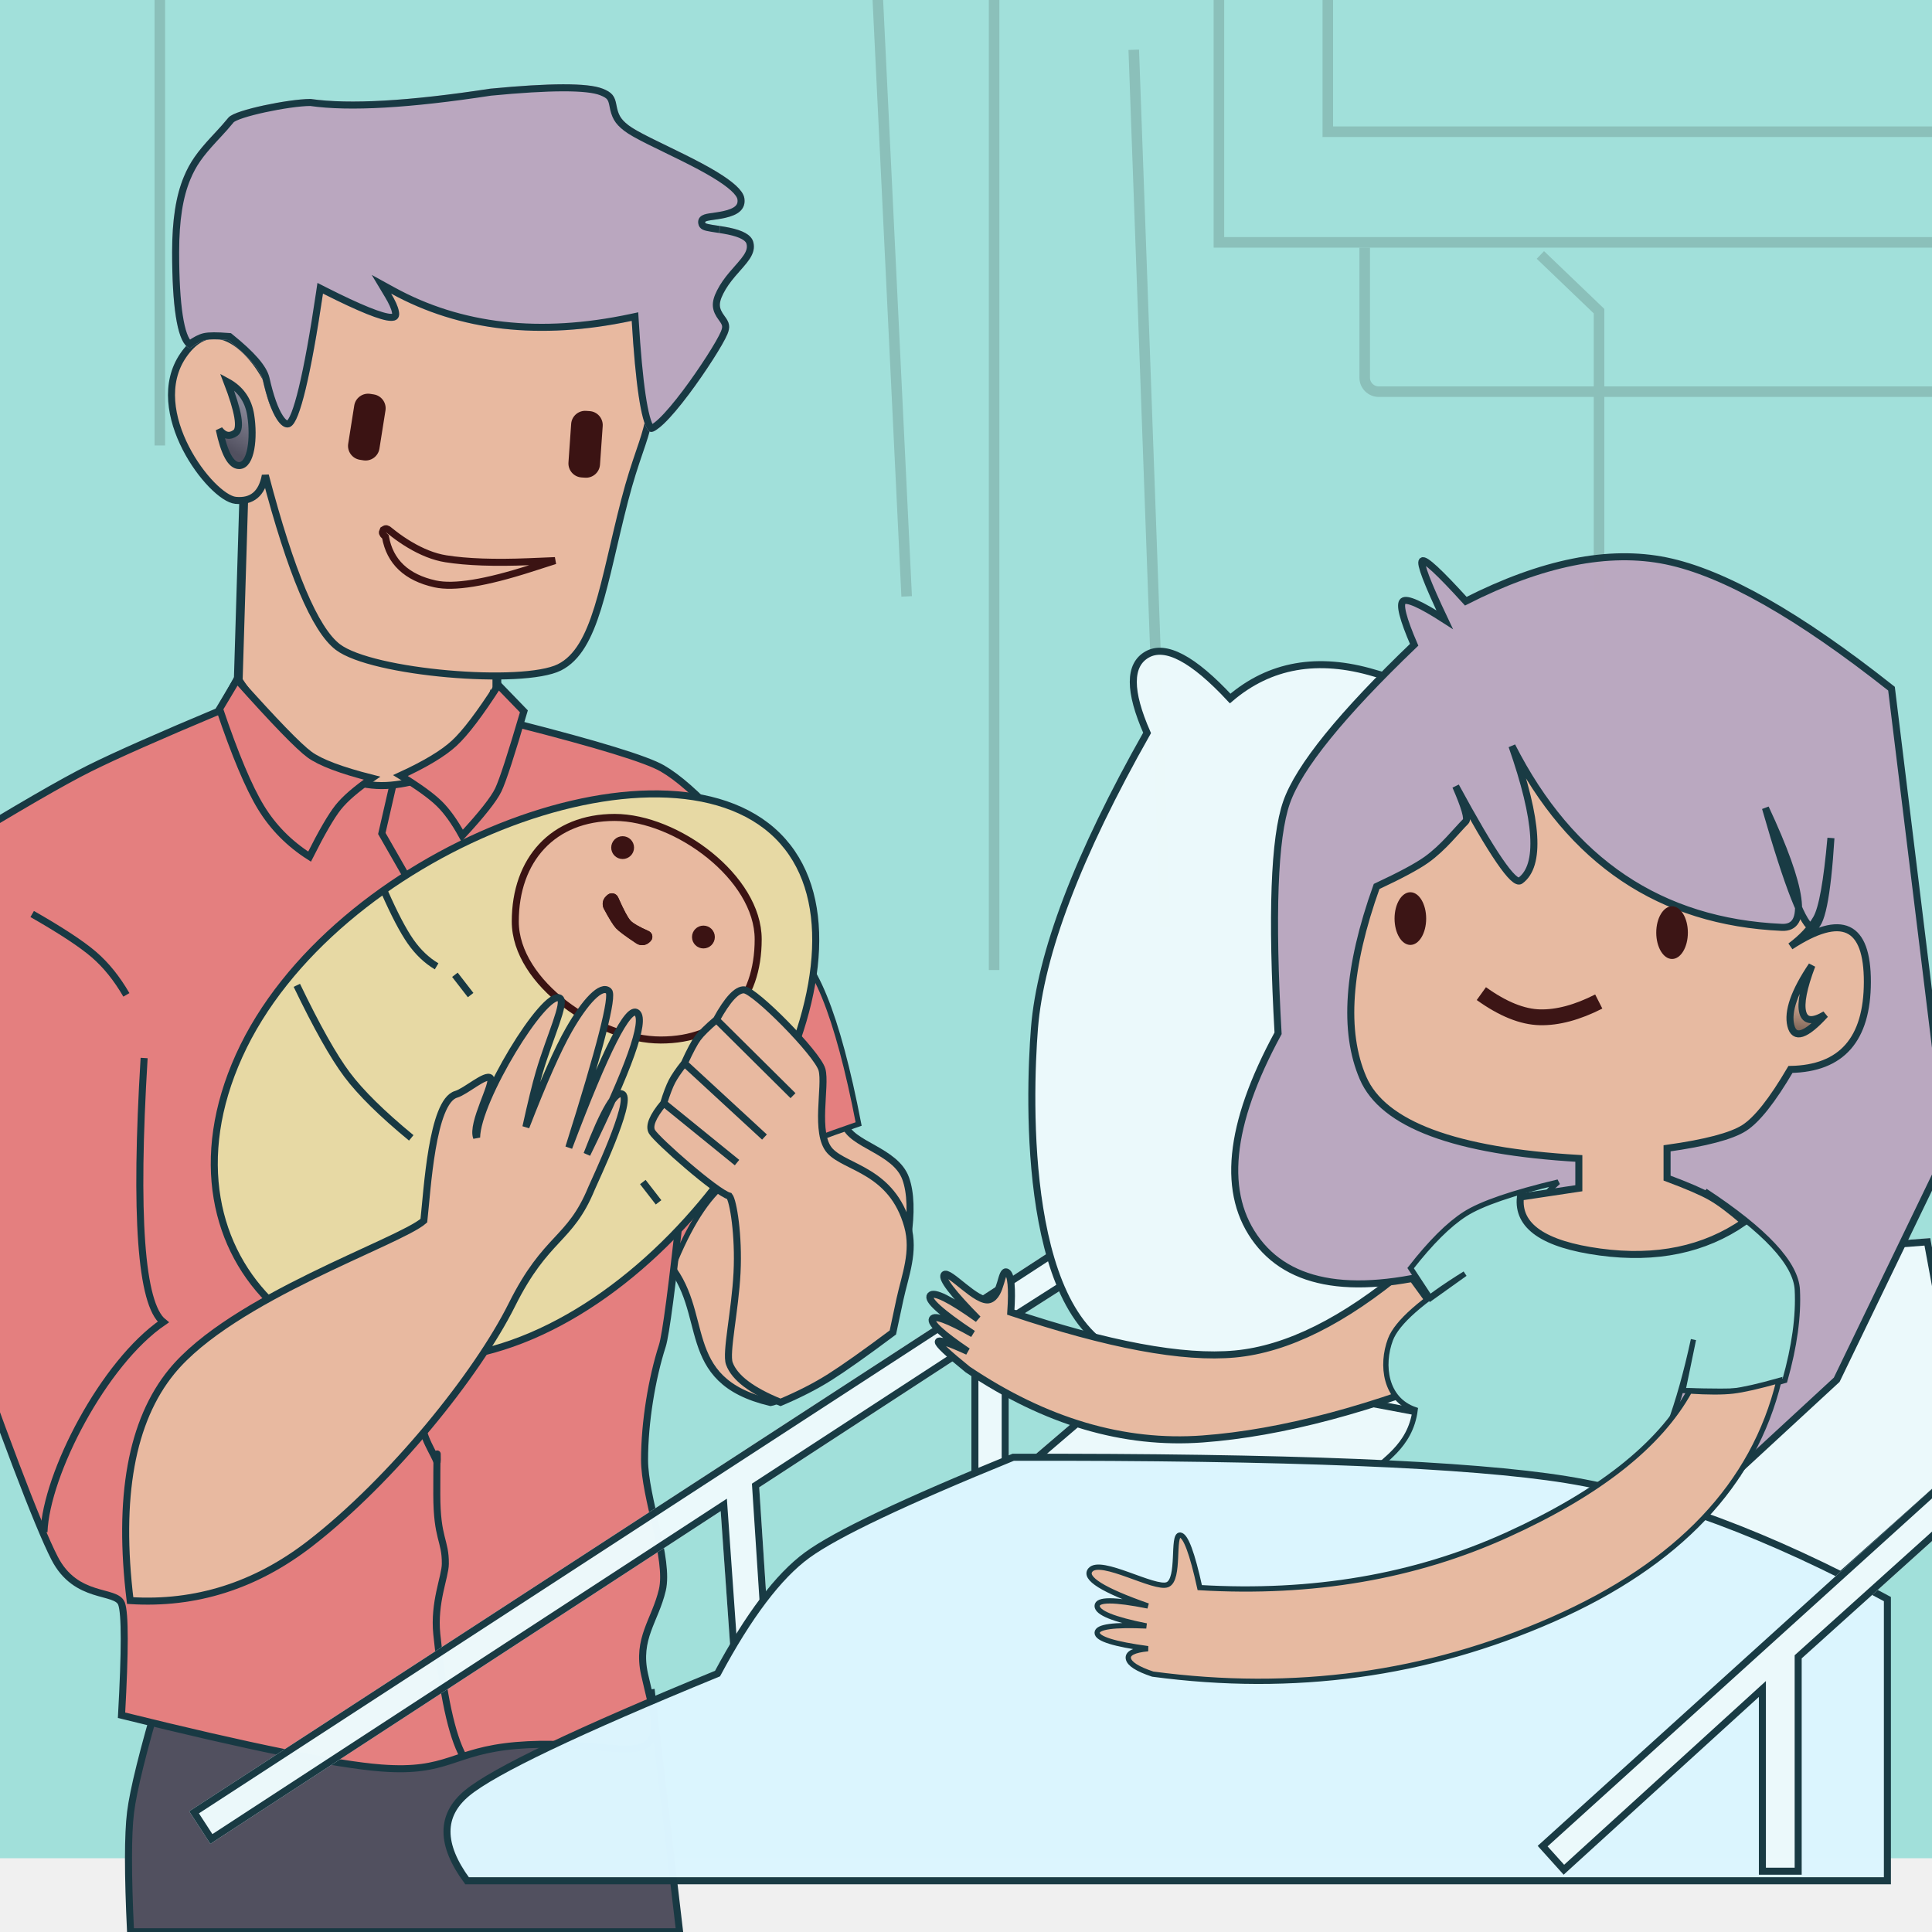
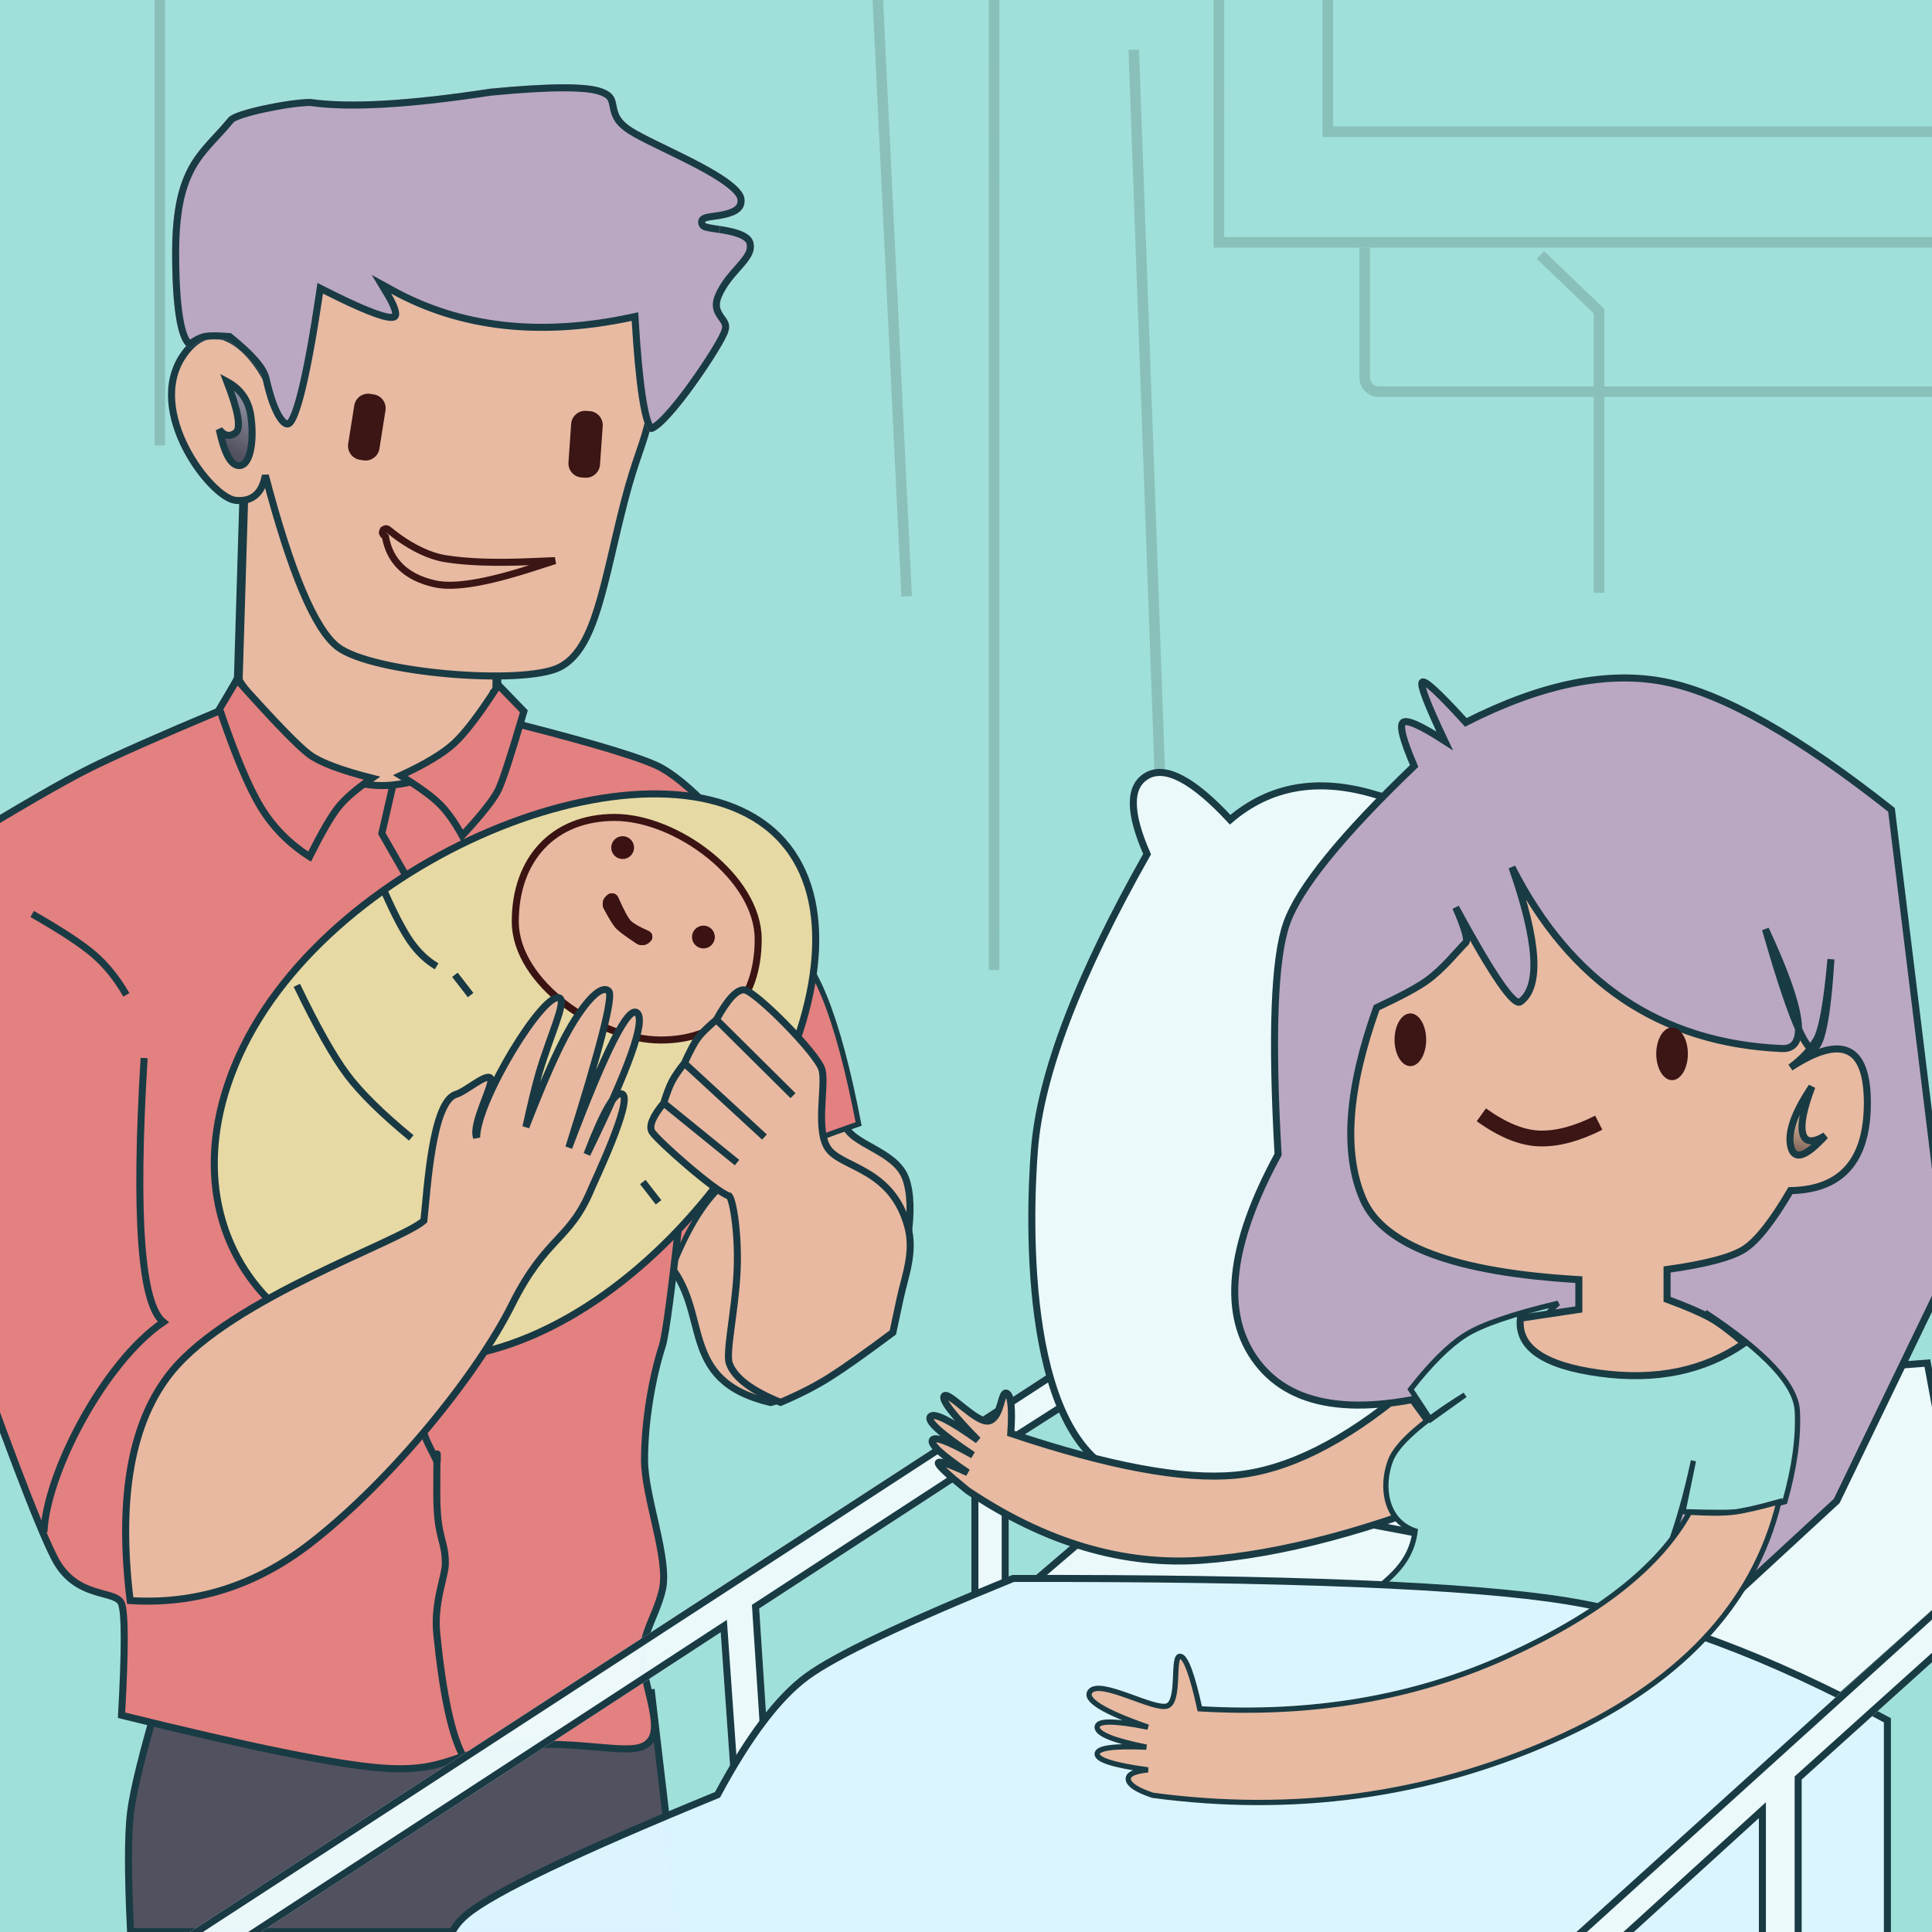
<svg xmlns="http://www.w3.org/2000/svg" xmlns:xlink="http://www.w3.org/1999/xlink" width="1100px" height="1100px" viewBox="0 0 1100 1100" version="1.1">
  <defs>
    <rect id="path-1" x="1003" y="31" width="497" height="152" />
    <linearGradient x1="73.494%" y1="27.704%" x2="59.926%" y2="87.672%" id="linearGradient-2">
      <stop stop-color="#898898" offset="0%" />
      <stop stop-color="#51505F" offset="100%" />
    </linearGradient>
    <path d="M86.888,119.151 C107.332,129.509 120.263,134.687 125.682,134.687 C133.811,134.687 129.328,125.233 125.682,119.151 C164.768,140.614 210.431,145.793 262.672,134.687 C264.865,171.297 268.034,192.137 272.178,197.205 C278.17,204.158 312.523,153.448 317.141,142.299 C321.759,131.151 308.11,132.347 314.822,119.151 C321.535,105.955 334.445,99.831 331.914,89.883 C329.384,79.936 304.917,81.098 304.507,78.6 C304.097,76.103 328.917,78.6 326.813,64.866 C324.71,51.132 272.208,32.105 260.789,23.274 C249.37,14.442 258.702,7.503 246.179,2.501 C237.83,-0.834 216.448,-0.834 182.031,2.501 C135.918,9.57 101.858,11.517 79.85,8.339 C69.246,8.35 36.988,14.13 32.954,19.092 C17.674,37.889 1,45.036 1,95.573 C1,129.264 4.344,147.527 11.033,150.362 C14.561,147.698 17.51,146.107 19.881,145.591 C22.251,145.076 26.609,145.076 32.954,145.591 C44.788,155.143 51.306,162.584 52.508,167.914 C57.672,190.815 63.817,196.718 67.892,195.163 C73.39,193.067 79.722,167.729 86.888,119.151 Z" id="path-3" />
    <path d="M64.805,41.635 L65.74,41.635 L65.74,41.635 C67.885,41.635 69.624,43.374 69.624,45.519 C69.624,45.953 69.551,46.384 69.409,46.795 C66.827,54.217 65.536,59.055 65.536,61.307 C65.536,63.444 66.698,67.228 69.022,72.661 L69.022,72.661 C69.797,74.474 68.957,76.571 67.144,77.347 C66.7,77.537 66.223,77.635 65.74,77.635 L64.933,77.635 L64.933,77.635 C62.153,77.635 59.737,75.725 59.095,73.021 C57.375,65.78 56.515,61.048 56.515,58.826 C56.515,56.643 57.344,52.403 59.002,46.107 L59.002,46.107 C59.696,43.471 62.079,41.635 64.805,41.635 Z" id="path-4" />
    <polygon id="path-5" points="590.411 418.779 992 387.922 1015.676 515.77 899.746 619.375 459.301 530.926" />
    <polygon id="path-6" points="-20.114 538.954 592.612 538.626 592.612 560.718 522.491 560.123 467.856 644.254 450.031 632.678 496.723 560.78 352.527 561.001 307.742 640.867 288.966 628.674 326.769 560.413 -20.114 561.046" />
    <linearGradient x1="26.583%" y1="43.423%" x2="21.674%" y2="96.154%" id="linearGradient-7">
      <stop stop-color="#000000" stop-opacity="0" offset="0%" />
      <stop stop-color="#000000" stop-opacity="0.467" offset="100%" />
    </linearGradient>
    <polygon id="path-8" points="764.999 612.919 1083.824 612.075 1083.824 634.167 948.134 634.167 865.719 725.7 847.603 709.388 915.331 634.167 764.999 635.011" />
  </defs>
  <g id="Main" stroke="none" stroke-width="1" fill="none" fill-rule="evenodd">
    <g id="story" transform="translate(-312, -364)">
+       <rect id="Rectangle-9" fill="#A0E0DA" x="0" y="0" width="3000" height="1500" />
      <g id="clouds" transform="translate(-23, 294)" fill="#ECF9FB">
        <circle id="Oval-3" cx="579" cy="387" r="387" />
        <ellipse id="Oval-4" cx="910.5" cy="126.5" rx="136.5" ry="20.5" />
        <ellipse id="Oval-5" cx="953.5" cy="332" rx="100.5" ry="16" />
        <ellipse id="Oval-6" cx="216.5" cy="643" rx="216.5" ry="21" />
        <ellipse id="Oval-7" cx="192" cy="164.5" rx="158" ry="17.5" />
      </g>
      <g id="wall" opacity="0.99" transform="translate(0, 322)">
-         <rect id="Rectangle" fill="#A0E0DA" x="0" y="0" width="1500" height="1100" />
+         <rect id="Rectangle" fill="#A0E0DA" x="0" y="0" width="1500" height="1185.883" />
        <rect id="Rectangle-5" stroke="#8ABFB9" stroke-width="6" x="1089" y="162" width="361" height="103" rx="8" />
        <polyline id="Path-23" stroke="#8ABFB9" stroke-width="6" points="1189.033 187.159 1222.43 219.165 1222.43 379.478" />
        <path d="M878,37.774 L878,594.291" id="Path-25" stroke="#8ABFB9" stroke-width="6" />
        <path d="M957.516,70.341 L975.508,569.833" id="Path-24" stroke="#8ABFB9" stroke-width="6" />
        <path d="M811,25.137 L828.215,381.569" id="Path-26" stroke="#8ABFB9" stroke-width="6" />
        <path d="M403,14.336 L403,295.636" id="Path-27" stroke="#8ABFB9" stroke-width="6" />
        <g id="Rectangle-4">
          <use fill="#A0E0DA" fill-rule="evenodd" xlink:href="#path-1" />
          <rect stroke="#8ABFB9" stroke-width="6" x="1006" y="34" width="491" height="146" />
        </g>
        <rect id="Rectangle-3" stroke="#8ABFB9" stroke-width="6" x="1068" y="34" width="382" height="83" />
      </g>
-       <g id="father" transform="translate(283, 412)">
+       <g id="father" opacity="0.99" transform="translate(283, 412)">
        <g id="head" transform="translate(126, 0)">
          <path d="M43.383,182.945 L38.18,354.879 C64.354,418.134 87.585,450.858 107.875,453.051 C128.165,455.244 154.171,427.841 185.895,370.844 L185.895,313.582 L43.383,182.945 Z" id="nest" stroke="#183943" stroke-width="5" fill="#E8B9A0" />
          <path d="M59.41,181.408 C58.215,166.571 29.462,122.256 7.408,154.216 C-14.645,186.176 23.086,235.506 37.136,236.877 C46.503,237.792 52.148,233.05 54.07,222.653 C68.557,277.857 82.305,310.427 95.313,320.362 C114.824,335.264 200.662,342.345 221.502,331.958 C242.343,321.571 246.474,284.011 258.661,236.877 C270.848,189.743 280.032,195.618 266.627,140.077 C253.221,84.535 247.41,60.626 193.619,42.923 C139.829,25.221 96.426,49.622 64.428,73.532 C32.43,97.443 60.604,196.246 59.41,181.408 Z" id="face" stroke="#183943" stroke-width="4" fill="#E8B9A0" />
          <g id="moth" transform="translate(122, 255)" stroke="#3B1313" stroke-width="4">
            <path d="M0.233,2.416 C0.023,2.208 -0.153,2.032 -0.295,1.887 C-0.442,1.738 -0.555,1.62 -0.64,1.528 C-0.696,1.468 -0.743,1.415 -0.787,1.363 C-0.832,1.308 -0.832,1.308 -0.9,1.217 C-0.99,1.103 -0.99,1.103 -1.198,0.611 C-1.376,0.075 -1.376,0.075 -0.798,-1.272 C0.519,-2.065 0.519,-2.065 1.128,-1.929 C1.673,-1.749 1.673,-1.749 1.806,-1.658 C1.915,-1.592 2.01,-1.524 2.135,-1.428 C2.277,-1.319 2.423,-1.203 2.819,-0.884 C3.834,-0.066 4.418,0.398 5.28,1.058 C8.039,3.174 10.966,5.196 14.162,7.102 C21.04,11.204 27.997,14.053 34.794,15.136 C46.792,17.049 62.614,17.608 82.24,16.803 L89.774,16.493 L83.384,20.496 C52.891,39.594 32.44,47.987 21.452,45.56 C4.761,41.873 -2.266,27.216 0.233,2.416 Z" id="status-2" opacity="0" />
            <path d="M0.456,2.638 C0.145,2.33 -0.105,2.08 -0.295,1.887 C-0.442,1.738 -0.555,1.62 -0.64,1.528 C-0.696,1.468 -0.743,1.415 -0.787,1.363 C-0.832,1.308 -0.832,1.308 -0.9,1.217 C-0.99,1.103 -0.99,1.103 -1.198,0.611 C-1.376,0.075 -1.376,0.075 -0.798,-1.272 C0.519,-2.065 0.519,-2.065 1.128,-1.929 C1.673,-1.749 1.673,-1.749 1.806,-1.658 C1.915,-1.592 2.01,-1.524 2.135,-1.428 C2.277,-1.319 2.423,-1.203 2.819,-0.884 C3.834,-0.066 4.418,0.398 5.28,1.058 C8.039,3.174 10.966,5.196 14.162,7.102 C21.04,11.204 27.997,14.053 34.794,15.136 C46.792,17.049 62.614,17.608 82.24,16.803 L97.015,16.196 L82.932,20.706 C57.439,28.868 39.442,31.81 28.729,29.443 C12.487,25.855 2.942,16.853 0.456,2.638 Z" id="status-1" />
          </g>
          <rect id="eye-right" fill="#3B1313" transform="translate(111.8615, 195.174) rotate(9) translate(-111.8615, -195.174) " x="102.861" y="176.174" width="18" height="38" rx="8" />
          <rect id="eye-left" fill="#3B1313" transform="translate(236.4048, 204.9553) rotate(4) translate(-236.4048, -204.9553) " x="227.405" y="185.955" width="18" height="38" rx="8" />
          <path d="M27.832,196.521 C30.67,200.205 33.755,200.851 37.088,198.459 C40.42,196.068 38.795,186.33 32.212,169.246 C39.874,173.361 44.381,179.723 45.734,188.333 C47.763,201.248 46.076,217.078 39.144,217.078 C34.523,217.078 30.752,210.225 27.832,196.521 Z" id="ear" stroke="#183943" stroke-width="4" fill="url(#linearGradient-2)" />
          <g id="hair">
            <use fill="#BAA7BF" fill-rule="evenodd" xlink:href="#path-3" />
            <path stroke="#183943" stroke-width="4" d="M182.279,4.486 C136.116,11.561 101.952,13.521 79.71,10.339 C67.323,10.399 37.53,16.634 34.506,20.354 C33.381,21.738 32.2,23.12 30.896,24.589 C29.957,25.646 28.987,26.712 27.771,28.029 C27.306,28.533 25.252,30.748 24.705,31.34 C16.832,39.878 12.883,45.32 9.512,53.434 C5.204,63.805 3,77.158 3,95.573 C3,126.377 5.928,144.106 10.9,147.976 C14.179,145.62 17.012,144.169 19.455,143.637 C22.076,143.067 26.583,143.067 33.116,143.598 L33.73,143.648 L34.21,144.035 C46.384,153.861 53.124,161.555 54.459,167.474 C56.828,177.979 59.513,185.351 62.285,189.62 C64.343,192.788 66.024,193.735 67.179,193.295 C71.538,191.632 77.972,165.888 84.91,118.859 L85.315,116.112 L87.792,117.367 C107.901,127.555 120.716,132.687 125.682,132.687 C128.049,132.687 128.557,131.939 128.129,129.553 C127.697,127.146 126.188,123.885 123.966,120.18 L120.166,113.841 L126.644,117.398 C165.288,138.618 210.463,143.741 262.256,132.731 L264.529,132.248 L264.668,134.568 C266.825,170.561 269.989,191.367 273.693,195.899 C273.925,196.168 276.132,195.09 279.701,191.681 C283.5,188.051 288.301,182.363 293.576,175.339 C302.989,162.805 312.952,147.188 315.293,141.534 C316.767,137.977 316.383,136.476 314.047,133.307 C313.98,133.216 313.98,133.216 313.913,133.124 C310.33,128.266 309.708,124.793 313.04,118.244 C314.82,114.743 317.035,111.606 320.08,108.006 C321.109,106.788 324.496,102.951 324.584,102.85 C326.2,100.988 327.281,99.622 328.136,98.317 C330.045,95.406 330.643,92.999 329.976,90.376 C329.184,87.265 325.047,85.077 317.905,83.587 C316.37,83.267 314.781,82.991 312.763,82.679 C312.979,82.713 309.119,82.132 308.212,81.98 C304.083,81.289 302.857,80.896 302.533,78.924 C302.267,77.3 303.252,76.479 304.688,75.996 C305.345,75.775 306.175,75.607 307.424,75.414 C308.001,75.325 310.499,74.974 311.128,74.879 C312.717,74.641 314.033,74.407 315.285,74.128 C322.332,72.555 325.565,69.925 324.836,65.169 C324.304,61.695 319.036,56.922 309.62,51.264 C304.82,48.379 299.148,45.359 291.853,41.728 C288.529,40.074 275.629,33.81 272.765,32.379 C266.139,29.065 262.03,26.762 259.566,24.856 C254.536,20.966 253.094,17.996 251.984,12.091 C251.156,7.689 250.165,6.246 245.437,4.358 C237.513,1.193 216.306,1.192 182.279,4.486 Z" />
          </g>
        </g>
        <g id="colth" transform="translate(0, 338)" stroke="#183943">
          <path d="M120.188,577.874 C110.518,610.552 104.899,633.216 103.33,645.865 C101.762,658.514 101.762,681.178 103.33,713.856 L415.935,713.856 L399.957,577.874 C321.901,591.05 262.504,597.639 221.767,597.639 C181.03,597.639 147.17,591.05 120.188,577.874 Z" id="Path-22" stroke-width="4" fill="#51505F" />
          <path d="M509.952,253.936 C512.965,265.724 538.866,268.825 544.667,285.004 C550.446,301.123 546.145,330.422 531.765,372.902 C494.966,398.454 473.632,411.668 467.764,412.545 C413.68,399.809 434.714,360.823 408.088,331.767 C381.461,302.712 506.939,242.149 509.952,253.936 Z" id="arm-left-big" stroke-width="4" fill="#E8B9A0" />
          <path d="M411.752,335.934 C421.247,312.018 431.686,295.664 443.069,286.87 C454.452,278.077 479.386,267.105 517.872,253.955 C505.836,191.533 491.902,157.359 476.072,151.434 C452.326,142.545 345.548,171.455 330.157,215.604 C319.896,245.037 347.094,285.147 411.752,335.934 Z" id="Path-11" stroke-width="3" fill="#E47F7F" />
          <path d="M164.301,-5.68434189e-14 L153.922,18.734 C119.594,33.122 94.94,44.041 79.961,51.492 C64.982,58.943 38.582,74.217 0.762,97.312 L0.762,345.078 C30.674,430.318 50.429,482.315 60.027,501.07 C72.289,525.03 95.13,518.829 98.199,527.07 C100.246,532.564 100.246,553.737 98.199,590.59 C171.187,608.645 220.467,618.652 246.039,620.613 C284.397,623.554 286.502,610.927 322.914,607.82 C359.326,604.714 385.918,613.403 395.98,607.82 C406.043,602.238 400.52,587.727 395.98,567.285 C391.441,546.844 401.953,536.801 406.098,519.332 C410.242,501.863 395.98,466.605 395.98,445.184 C395.98,423.762 400.18,398.625 406.098,380.273 C410.043,368.039 420.862,267.953 438.555,80.016 C425.901,66.185 415.082,56.677 406.098,51.492 C397.113,46.307 369.385,37.799 322.914,25.969 L309.199,10.539 C300.28,41.492 281.095,58.327 251.645,61.043 C222.194,63.759 193.079,43.411 164.301,-5.68434189e-14 Z" id="Path-1" stroke-width="4" fill="#E47F7F" />
          <path d="M163.922,1 L154,17.621 C162.772,43.617 170.623,62.298 177.551,73.664 C184.479,85.03 193.715,94.381 205.258,101.715 C212.17,87.971 217.598,78.621 221.543,73.664 C225.488,68.707 231.906,63.174 240.797,57.062 C223.271,52.622 211.425,48.154 205.258,43.656 C199.091,39.159 185.312,24.94 163.922,1 Z" id="Path-2" stroke-width="4" fill="#E47F7F" />
          <path d="M257,55.574 C267.209,61.832 274.537,67.125 278.984,71.453 C283.431,75.781 287.817,81.888 292.141,89.773 C303.371,77.638 310.241,68.929 312.75,63.645 C315.259,58.361 320.103,43.483 327.281,19.012 L312.75,4 C302.316,20.252 293.955,31.286 287.668,37.102 C281.381,42.918 271.158,49.075 257,55.574 Z" id="Path-3" stroke-width="4" fill="#E47F7F" />
          <path d="M252.684,61.145 L246.402,88.547 L269.629,129.113 C280.47,146.255 284.779,173.364 282.555,210.441 C279.219,266.057 260.927,295.093 258.195,319.742 C255.464,344.391 265.936,357.638 268.033,376.512 C270.13,395.386 271.046,414.523 269.629,422.652 C268.212,430.782 277.024,442.877 277.695,446.379 C278.367,449.881 277.695,424.875 277.695,464.719 C277.695,490.52 282.68,490.647 282.555,504.387 C282.487,511.865 275.861,526.191 277.695,544.406 C281.165,578.862 286.177,602.063 292.73,614.008" id="Path-4" stroke-width="4" />
          <path d="M47.324,134.395 C63.744,143.776 75.429,151.449 82.379,157.416 C89.329,163.383 95.52,171.056 100.953,180.438" id="Path-5" stroke-width="4" />
          <path d="M111.059,216.395 C105.603,306.367 109.237,356.474 121.961,366.715 C87.998,389.895 55.312,453.176 54.035,486.312" id="Path-6" stroke-width="4" />
        </g>
      </g>
      <g id="baby" transform="translate(383, 816)">
        <g id="colth" transform="translate(51, 0)" stroke="#183943" stroke-width="4">
          <path d="M320.741,23.859 C256.182,-40.178 66.88,32.493 14.143,149.094 C-38.593,265.695 64.864,357.981 180.525,308.618 C296.186,259.255 385.3,87.896 320.741,23.859 Z" id="Path-7" fill="#E7D9A4" />
          <path d="M137,103 L145.953,114.56" id="Path-9" />
          <path d="M244,221 L252.953,232.56" id="Path-9-Copy" />
          <path d="M47,109 C58.362,132.628 67.902,149.588 75.622,159.879 C83.341,170.17 95.517,182.163 112.151,195.858" id="Path-10" />
          <path d="M96.94,55.786 C102.592,68.593 107.534,78.022 111.764,84.072 C115.995,90.122 120.936,94.827 126.588,98.187" id="Path-8" />
        </g>
        <g id="face" transform="translate(222, 13)">
          <path d="M83.174,127.141 C118.329,127.141 138.679,104.936 138.679,69.781 C138.679,34.625 92.151,0.406 56.996,0.406 C21.841,0.406 0.379,24.505 0.379,59.661 C0.379,94.816 48.019,127.141 83.174,127.141 Z" stroke="#3B1313" stroke-width="4" fill="#E8B9A0" />
          <circle id="eye-right" stroke="#3B1313" stroke-width="4" fill="#3B1313" cx="61.5" cy="17.594" r="4.5" />
          <circle id="eye-left" stroke="#3B1313" stroke-width="4" fill="#3B1313" cx="107.5" cy="68.5" r="4.5" />
          <g id="moth" transform="translate(63.06966, 59.63455) rotate(-43) translate(-63.06966, -59.63455) ">
            <use fill="#3B1313" fill-rule="evenodd" xlink:href="#path-4" />
            <path stroke="#3B1313" stroke-width="4" d="M64.805,43.635 C62.988,43.635 61.399,44.859 60.937,46.616 C59.322,52.747 58.515,56.873 58.515,58.826 C58.515,60.835 59.359,65.476 61.041,72.559 C61.469,74.362 63.08,75.635 64.933,75.635 L65.74,75.635 C65.952,75.635 66.162,75.592 66.358,75.508 C67.154,75.167 67.524,74.245 67.183,73.448 C64.756,67.774 63.536,63.8 63.536,61.307 C63.536,58.745 64.859,53.786 67.52,46.138 C67.589,45.939 67.624,45.729 67.624,45.519 C67.624,44.478 66.781,43.635 65.74,43.635 L64.805,43.635 Z" />
          </g>
        </g>
        <path d="M3.102,459.301 C-4.055,400.462 3.815,357.009 26.711,328.941 C61.055,286.84 156.502,255.209 170.33,242.992 C172.254,225.855 174.921,175.084 188.666,171.07 C194.219,169.448 205.568,159.181 208.199,161.762 C210.83,164.342 197.228,187.698 200.368,195.671 C200.563,174.451 239.041,111.543 247.697,116.269 C251.554,118.374 242.055,138.067 236.011,158.625 C234.011,165.428 231.479,175.776 228.415,189.667 C238.455,163.798 246.6,145.388 252.849,134.439 C262.224,118.016 271.394,108.326 275.57,112.297 C278.354,114.945 270.78,144.637 252.849,201.375 C273.889,145.703 286.864,120.162 291.777,124.751 C296.689,129.34 287.155,156.151 263.176,205.185 C272.929,179.803 279.701,168.431 283.492,171.07 C289.179,175.027 267.256,221.028 265.831,224.495 C253.362,254.829 240.133,251.422 220.398,290.973 C200.664,330.523 152.201,390.706 105.637,426.777 C74.594,450.825 40.415,461.666 3.102,459.301 Z" id="arm-right" stroke="#183943" stroke-width="4" fill="#E8B9A0" />
        <path d="M401.569,203.295 C392.48,193.45 399.565,166.16 396.994,157.004 C394.423,147.849 358.897,111.964 352.668,111.578 C348.516,111.321 343.256,116.978 336.887,128.552 L380.503,171.819 L336.887,128.552 C331.673,133.021 328.122,136.538 326.237,139.102 C324.351,141.667 321.824,146.412 318.657,153.338 L364.263,195.388 L318.657,153.338 C315.355,157.531 312.993,160.998 311.573,163.739 C310.152,166.48 308.591,170.582 306.889,176.046 L348.636,209.932 L306.889,176.046 C300.526,183.734 298.31,189.191 300.241,192.417 C303.137,197.255 336.887,227.057 344.266,229.008 C346.434,231.693 349.719,251.188 348.636,272.643 C347.535,294.444 342.064,318.236 344.266,324.329 C347.179,332.389 356.891,339.762 373.403,346.447 C384.085,341.94 393.474,337.125 401.569,332 C409.664,326.875 421.592,318.429 437.354,306.66 C439.187,297.992 440.542,291.645 441.42,287.619 C444.382,274.03 449.861,260.766 445.783,246.1 C436.948,214.324 410.658,213.14 401.569,203.295 Z" id="arm-left-lettle" stroke="#183943" stroke-width="4" fill="#E8B9A0" />
      </g>
-       <g id="mother" opacity="0.99" transform="translate(419, 681)">
+       <g id="mother" opacity="0.99" transform="translate(419, 750)">
        <g id="Rectangle-7">
          <use fill="#ECF9FB" fill-rule="evenodd" xlink:href="#path-5" />
          <path stroke="#183943" stroke-width="4" d="M591.215,420.724 L463.724,529.774 L899.159,617.217 L1013.504,515.028 L990.361,390.054 L591.215,420.724 Z" />
        </g>
        <g id="Rectangle-2" transform="translate(286.2489, 591.4399) rotate(-33) translate(-286.2489, -591.4399) ">
          <use fill="#ECF9FB" fill-rule="evenodd" xlink:href="#path-6" />
          <path stroke="#183943" stroke-width="4" d="M-18.114,540.953 L-18.114,559.042 L330.166,558.407 L291.619,628.012 L307.041,638.027 L351.354,559.003 L500.41,558.774 L452.798,632.09 L467.268,641.487 L521.411,558.113 L590.612,558.701 L590.612,540.627 L-18.114,540.953 Z" />
        </g>
        <path d="M593.408,80.706 C572.33,58.047 556.56,49.698 546.098,55.659 C535.635,61.619 535.635,76.496 546.098,100.29 C506.725,169.863 485.35,225.92 481.975,268.46 C478.818,308.233 474.803,439.647 537.028,455.851 C542.514,457.28 657.425,479.045 881.762,521.148 L844.234,100.29 C764.091,87.234 707.887,75.888 675.622,66.253 C643.356,56.617 615.952,61.435 593.408,80.706 Z" id="Path-14" stroke="#183943" stroke-width="4" fill="#ECF9FB" />
        <path d="M693.334,405.573 L733.439,460.814 C674.576,485.133 622.672,498.955 577.728,502.281 C532.784,505.606 488.2,492.42 443.975,462.723 C432.574,453.508 426.99,448.241 427.226,446.921 C427.461,445.601 433.045,447.441 443.975,452.439 C429.348,442.531 422.632,436.384 423.829,434.001 C425.025,431.617 432.729,434.436 446.94,442.459 C428.701,430.314 420.626,423.018 422.714,420.57 C424.802,418.122 433.834,422.599 449.81,434.001 C435.399,419.395 428.98,411.006 430.553,408.833 C432.914,405.573 449.385,425.255 456.415,422.939 C463.444,420.622 462.773,405.23 466.331,407.342 C468.703,408.749 469.425,416.338 468.498,430.108 C524.02,448.733 566.587,456.665 596.199,453.903 C625.811,451.14 658.189,435.03 693.334,405.573 Z" id="Path-16" stroke="#183943" stroke-width="4" fill="#E8B9A0" />
        <path d="M727.567,403.269 L857.895,543.207 L938.75,468.578 L1002.105,337.456 L969.941,75.098 C917.205,33.34 874.46,9.095 841.704,2.364 C808.949,-4.367 770.903,3.276 727.567,25.293 C712.523,8.716 704.262,1.073 702.786,2.364 C701.31,3.655 705.558,14.809 715.529,35.825 C701.884,27.028 693.982,23.517 691.823,25.293 C689.664,27.068 691.775,35.342 698.156,50.112 C656.773,89.799 632.557,119.707 625.507,139.835 C618.458,159.964 616.85,203.789 620.685,271.311 C592.258,323.621 588.383,363.159 609.06,389.925 C629.738,416.69 669.24,421.138 727.567,403.269 Z" id="Path-17" stroke="#183943" stroke-width="4" fill="#BAA7BF" />
        <path d="M669,538.372 C670.932,530.796 673.045,525.002 675.339,520.989 C678.779,514.971 696.071,507.183 698.731,485.653 C681.64,479.861 679.198,460.239 684.641,445.705 C688.27,436.016 702.428,423.514 727.116,408.199 L707.461,422.233 L696.15,405.023 C707.552,390.405 717.874,380.136 727.116,374.217 C736.359,368.298 754.039,362.225 780.159,356 C756.922,376.351 769.813,386.555 818.833,386.613 C867.853,386.67 882.856,378.17 863.842,361.111 C898.079,383.651 915.572,402.414 916.322,417.4 C917.072,432.386 914.706,449.577 909.225,468.974 C898.184,472.292 890.088,474.205 884.937,474.715 C879.786,475.225 868.536,475.225 851.186,474.715 L857.181,445.705 C849.11,483.191 838.896,510.845 826.538,528.666 C814.181,546.488 798.721,555.859 780.159,556.78 L669,538.372 Z" id="Path-13" stroke="#183943" stroke-width="3" fill="#A0E0DA" />
        <path d="M158.924,753.833 C143.699,733.148 143.699,716.508 158.924,703.913 C174.149,691.318 221.686,668.633 301.533,635.858 C319.211,602.855 336.217,580.378 352.553,568.427 C368.888,556.477 407.99,537.905 469.859,512.712 C625.504,512.392 730.519,516.643 784.902,525.464 C839.285,534.285 900.186,556.947 967.607,593.449 L967.607,753.833 L158.924,753.833 Z" id="Path-12" stroke="#183943" stroke-width="4" fill="#DCF5FE" />
        <path d="M854.964,474.992 C865.605,475.672 873.846,475.672 879.688,474.992 C885.531,474.311 894.263,472.334 905.884,469.061 C891.515,528.222 848.56,573.55 777.02,605.045 C705.48,636.54 629.577,646.915 549.31,636.169 C540.636,633.282 536.015,630.341 535.445,627.345 C534.875,624.35 538.596,622.466 546.606,621.693 C527.319,619.078 517.675,616.061 517.675,612.644 C517.675,609.228 527.015,607.927 545.695,608.744 C527.015,605.013 517.675,601.22 517.675,597.366 C517.675,593.511 527.319,593.511 546.606,597.366 C520.862,588.352 509.938,581.523 513.834,576.876 C519.678,569.907 550.523,588.243 557.733,585.222 C564.944,582.201 560.259,556.576 564.944,557.01 C568.068,557.299 571.784,567.27 576.095,586.923 C640.237,590.709 698.492,580.738 750.86,557.01 C803.228,533.282 837.929,505.943 854.964,474.992 Z" id="Path-15" stroke="#183943" stroke-width="3" fill="#E8B9A0" />
        <path d="M676.779,187.726 C660.214,233.994 657.64,270.345 669.059,296.779 C680.477,323.212 721.432,338.475 791.923,342.568 L791.923,359.536 L758.658,364.533 C756.795,381.074 771.896,391.513 803.961,395.852 C836.027,400.19 863.395,394.502 886.067,378.786 C878.455,372.161 872.125,367.41 867.077,364.533 C862.028,361.656 853.722,358.065 842.159,353.762 L842.159,336.803 C864.172,333.722 878.808,329.861 886.067,325.221 C893.326,320.581 902.113,309.47 912.427,291.888 C941.548,291.373 956.138,274.787 956.198,242.13 C956.258,209.473 941.667,202.693 912.427,221.792 C918.983,216.935 923.913,211.653 927.217,205.945 C930.52,200.238 933.268,184.97 935.461,160.141 C933.34,194.051 929.846,211.006 924.98,211.006 C920.114,211.006 911.178,188.354 898.174,143.052 C919.639,189.031 922.754,211.682 907.519,211.006 C838.481,207.94 787.256,173.519 753.846,107.744 C768.714,150.228 770.318,175.772 758.658,184.376 C754.987,187.085 742.707,169.173 721.819,130.639 C727.039,142.587 728.945,149.261 727.534,150.66 C722.173,155.982 714.92,165.51 705.19,172.472 C699.907,176.252 690.437,181.336 676.779,187.726 Z" id="Path-19" stroke="#183943" stroke-width="4" fill="#E8B9A0" />
        <path d="M924.616,232.685 C914.667,247.449 910.665,258.847 912.612,266.88 C914.558,274.913 921.096,272.821 932.225,260.605 C925.067,264.87 920.801,264.483 919.428,259.443 C918.054,254.404 919.784,245.485 924.616,232.685 Z" id="Path-20" stroke="#183943" stroke-width="4" fill="url(#linearGradient-7)" />
        <path d="M736.421,248.721 C748.627,257.495 759.768,261.99 769.843,262.206 C779.918,262.421 791.058,259.428 803.264,253.227" id="Path-21" stroke="#3B1313" stroke-width="9" />
        <ellipse id="Oval" fill="#3B1313" cx="696" cy="206" rx="9" ry="15" />
        <ellipse id="Oval-2" fill="#3B1313" cx="845" cy="214" rx="9" ry="15" />
        <g id="Rectangle-2-Copy" transform="translate(924.4112, 668.8874) rotate(-42) translate(-924.4112, -668.8874) ">
          <use fill="#ECF9FB" fill-rule="evenodd" xlink:href="#path-8" />
          <path stroke="#183943" stroke-width="4" d="M766.999,614.913 L766.999,633 L919.846,632.142 L850.427,709.24 L865.571,722.875 L947.244,632.167 L1081.824,632.167 L1081.824,614.081 L766.999,614.913 Z" />
        </g>
      </g>
      <g id="father_means" opacity="0" transform="translate(225, 223)">
        <rect id="Rectangle-6" fill="#FFFFFF" x="0" y="0" width="667.424" height="283" rx="25" />
        <text id="我的宝贝啊…-爸爸妈妈无论如何都会一直爱" font-family="PingFangSC-Medium, PingFang SC" font-size="48" font-weight="400" fill="#4A4A4A">
          <tspan x="87" y="85">我的宝贝啊…</tspan>
          <tspan x="87" y="152">爸爸妈妈无论如何</tspan>
          <tspan x="87" y="219">都会一直爱着你</tspan>
        </text>
      </g>
-       <g id="baby_means" opacity="0" transform="translate(419, 722)">
+       <g id="baby_means" opacity="0" transform="translate(419, 622)">
        <rect id="Rectangle-8" fill="#FFFFFF" x="0" y="0" width="469" height="118" rx="25" />
        <text id="我...我想做程序猿" font-family="PingFangSC-Medium, PingFang SC" font-size="48" font-weight="400" fill="#4A4A4A">
          <tspan x="36" y="78">我...我想做程序猿</tspan>
        </text>
      </g>
    </g>
  </g>
</svg>
